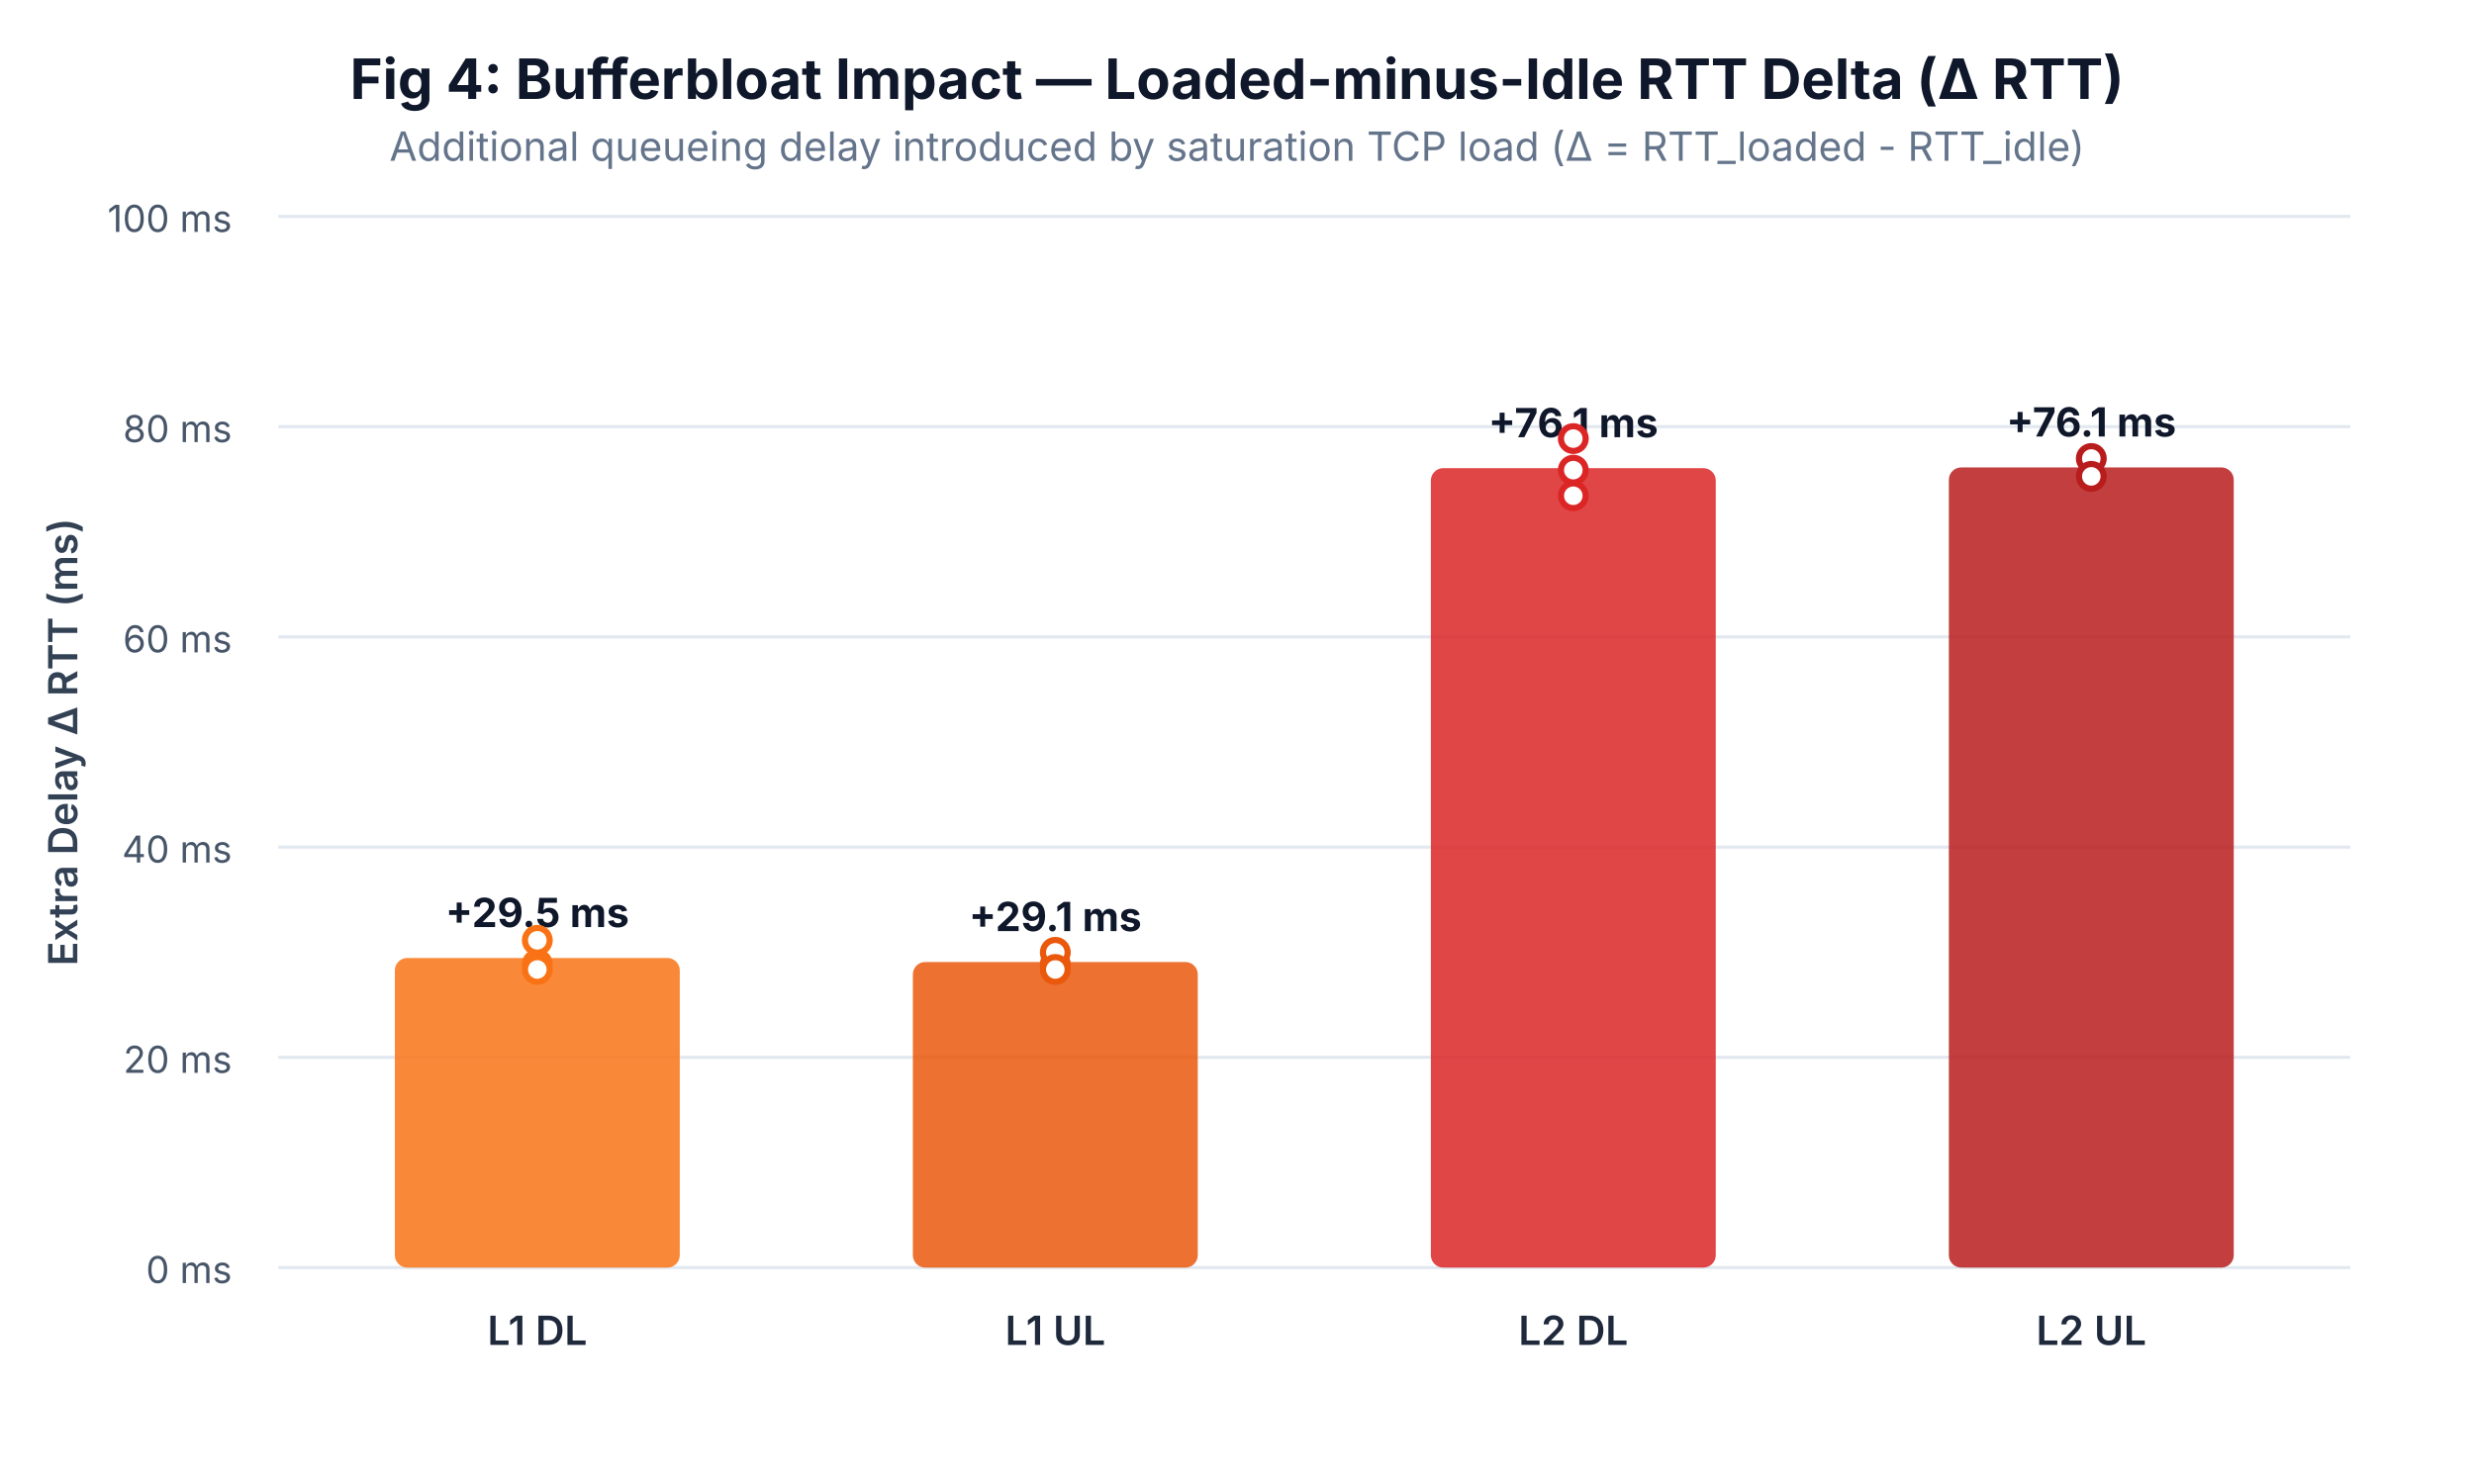
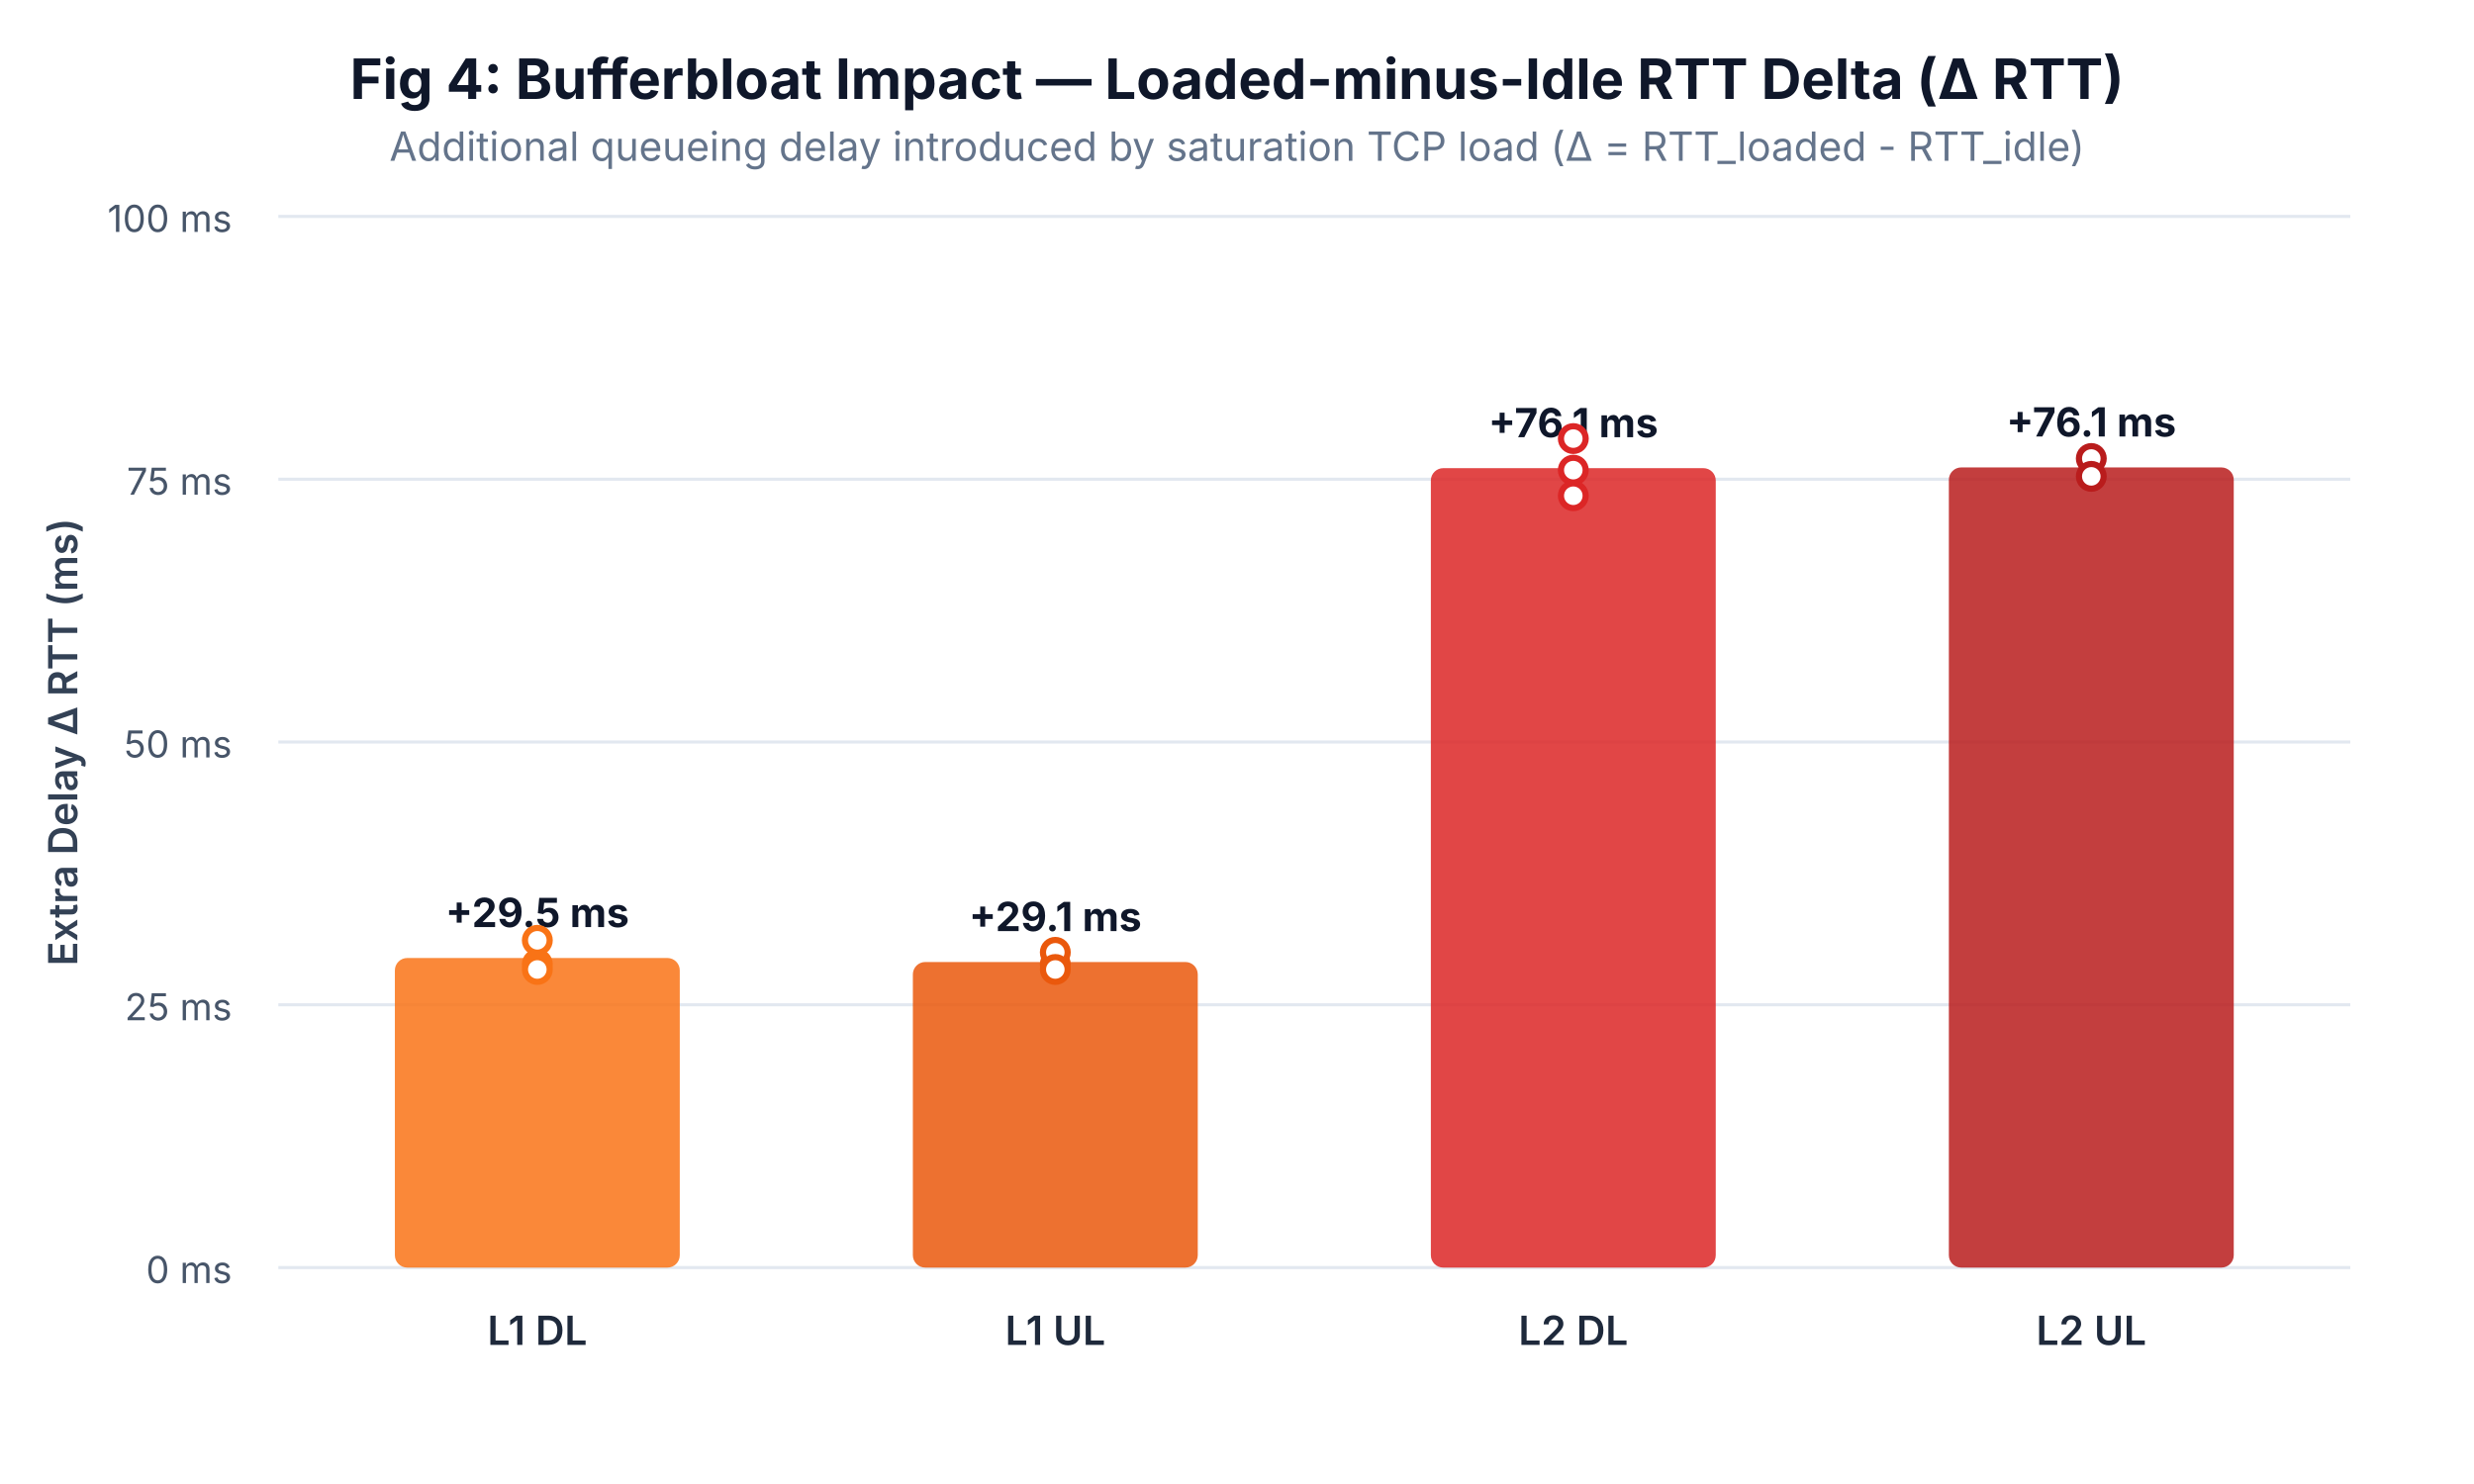
<svg xmlns="http://www.w3.org/2000/svg" width="800" height="480" style="background:#ffffff;font-family:system-ui,-apple-system,sans-serif;">
  <rect width="800" height="480" fill="#ffffff" />
  <text x="400.0" y="32" text-anchor="middle" font-size="18" font-weight="bold" fill="#0f172a">Fig 4: Bufferbloat Impact — Loaded-minus-Idle RTT Delta (Δ RTT)</text>
  <text x="400.0" y="52" text-anchor="middle" font-size="13" fill="#64748b">Additional queueing delay introduced by saturation TCP load (Δ = RTT_loaded - RTT_idle)</text>
  <line x1="90" y1="410.0" x2="760" y2="410.0" stroke="#e2e8f0" stroke-width="1" />
  <text x="75" y="415.0" text-anchor="end" font-size="12" fill="#475569">0 ms</text>
-   <line x1="90" y1="342.0" x2="760" y2="342.0" stroke="#e2e8f0" stroke-width="1" />
-   <text x="75" y="347.0" text-anchor="end" font-size="12" fill="#475569">20 ms</text>
-   <line x1="90" y1="274.0" x2="760" y2="274.0" stroke="#e2e8f0" stroke-width="1" />
-   <text x="75" y="279.0" text-anchor="end" font-size="12" fill="#475569">40 ms</text>
-   <line x1="90" y1="206.0" x2="760" y2="206.0" stroke="#e2e8f0" stroke-width="1" />
-   <text x="75" y="211.0" text-anchor="end" font-size="12" fill="#475569">60 ms</text>
-   <line x1="90" y1="138.0" x2="760" y2="138.0" stroke="#e2e8f0" stroke-width="1" />
-   <text x="75" y="143.0" text-anchor="end" font-size="12" fill="#475569">80 ms</text>
+   <line x1="90" y1="325.0" x2="760" y2="325.0" stroke="#e2e8f0" stroke-width="1" />
+   <text x="75" y="330.0" text-anchor="end" font-size="12" fill="#475569">25 ms</text>
+   <line x1="90" y1="240.0" x2="760" y2="240.0" stroke="#e2e8f0" stroke-width="1" />
+   <text x="75" y="245.0" text-anchor="end" font-size="12" fill="#475569">50 ms</text>
+   <line x1="90" y1="155.0" x2="760" y2="155.0" stroke="#e2e8f0" stroke-width="1" />
+   <text x="75" y="160.0" text-anchor="end" font-size="12" fill="#475569">75 ms</text>
  <line x1="90" y1="70.0" x2="760" y2="70.0" stroke="#e2e8f0" stroke-width="1" />
  <text x="75" y="75.0" text-anchor="end" font-size="12" fill="#475569">100 ms</text>
  <rect x="127.688" y="309.865" width="92.125" height="100.135" fill="#f97316" rx="4" opacity="0.85" />
  <text x="173.75" y="299.865" text-anchor="middle" font-size="13" font-weight="bold" fill="#0f172a">+29.5 ms</text>
  <circle cx="173.75" cy="311.876" r="4" fill="#ffffff" stroke="#f97316" stroke-width="2" />
  <circle cx="173.75" cy="304.141" r="4" fill="#ffffff" stroke="#f97316" stroke-width="2" />
  <circle cx="173.75" cy="313.579" r="4" fill="#ffffff" stroke="#f97316" stroke-width="2" />
  <text x="173.75" y="435" text-anchor="middle" font-size="13" font-weight="600" fill="#1e293b">L1 DL</text>
  <rect x="295.188" y="311.162" width="92.125" height="98.838" fill="#ea580c" rx="4" opacity="0.85" />
  <text x="341.25" y="301.162" text-anchor="middle" font-size="13" font-weight="bold" fill="#0f172a">+29.1 ms</text>
  <circle cx="341.25" cy="311.876" r="4" fill="#ffffff" stroke="#ea580c" stroke-width="2" />
  <circle cx="341.25" cy="308.031" r="4" fill="#ffffff" stroke="#ea580c" stroke-width="2" />
  <circle cx="341.25" cy="313.579" r="4" fill="#ffffff" stroke="#ea580c" stroke-width="2" />
  <text x="341.25" y="435" text-anchor="middle" font-size="13" font-weight="600" fill="#1e293b">L1 UL</text>
  <rect x="462.688" y="151.424" width="92.125" height="258.576" fill="#dc2626" rx="4" opacity="0.85" />
  <text x="508.75" y="141.424" text-anchor="middle" font-size="13" font-weight="bold" fill="#0f172a">+76.1 ms</text>
  <circle cx="508.75" cy="152.069" r="4" fill="#ffffff" stroke="#dc2626" stroke-width="2" />
  <circle cx="508.75" cy="141.859" r="4" fill="#ffffff" stroke="#dc2626" stroke-width="2" />
  <circle cx="508.75" cy="160.345" r="4" fill="#ffffff" stroke="#dc2626" stroke-width="2" />
  <text x="508.75" y="435" text-anchor="middle" font-size="13" font-weight="600" fill="#1e293b">L2 DL</text>
  <rect x="630.188" y="151.19" width="92.125" height="258.81" fill="#b91c1c" rx="4" opacity="0.85" />
  <text x="676.25" y="141.19" text-anchor="middle" font-size="13" font-weight="bold" fill="#0f172a">+76.1 ms</text>
  <circle cx="676.25" cy="148.302" r="4" fill="#ffffff" stroke="#b91c1c" stroke-width="2" />
  <circle cx="676.25" cy="154.079" r="4" fill="#ffffff" stroke="#b91c1c" stroke-width="2" />
  <text x="676.25" y="435" text-anchor="middle" font-size="13" font-weight="600" fill="#1e293b">L2 UL</text>
  <text x="25" y="240.0" text-anchor="middle" font-size="13" font-weight="600" fill="#334155" transform="rotate(-90 25 240.0)">Extra Delay Δ RTT (ms)</text>
</svg>
